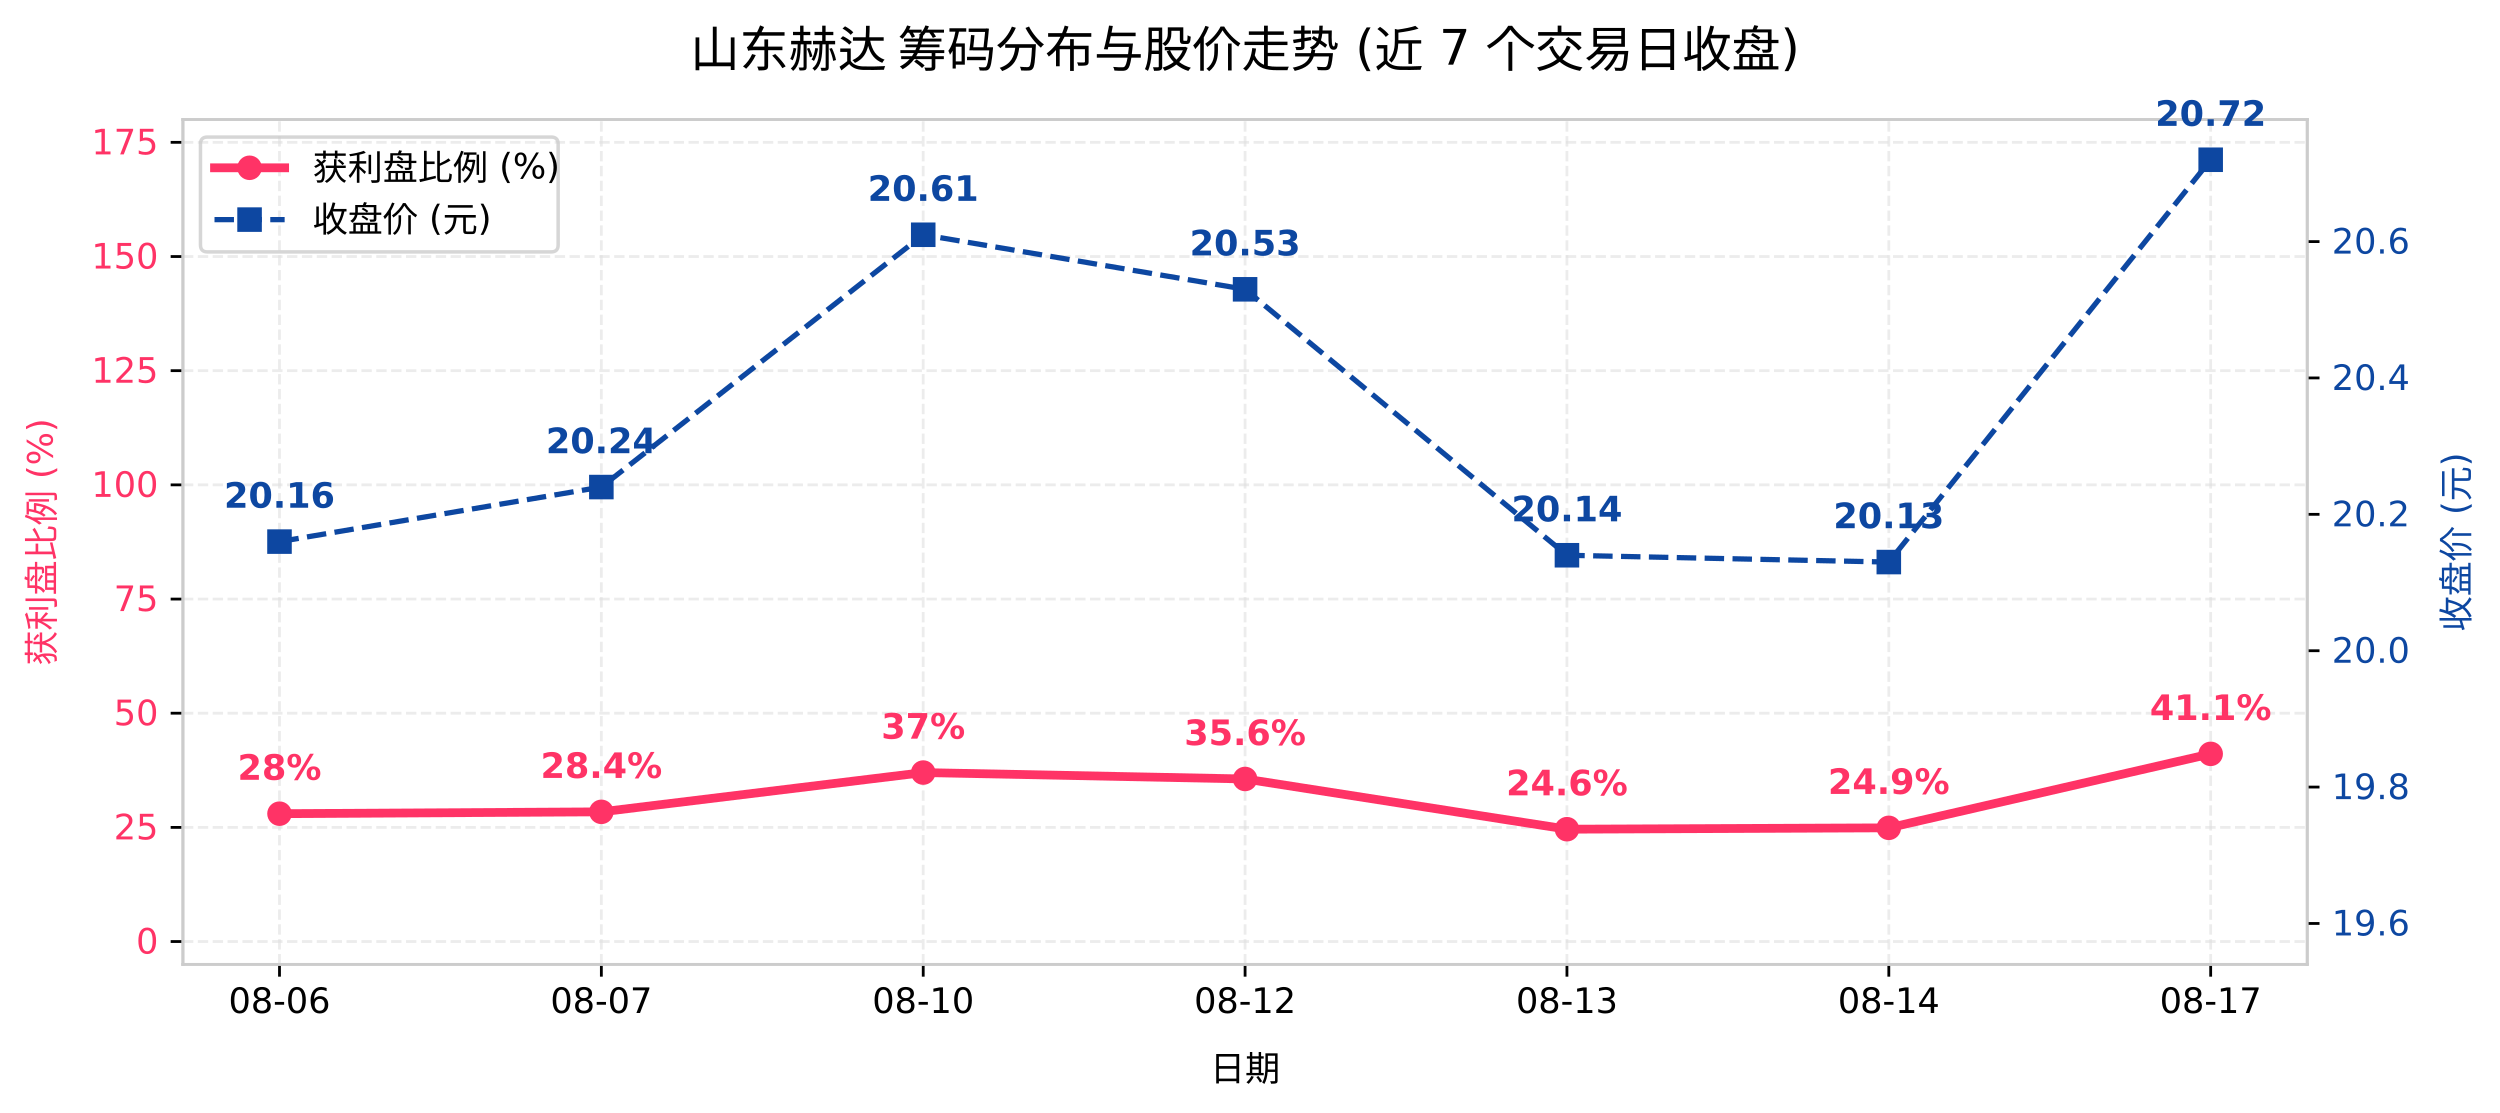
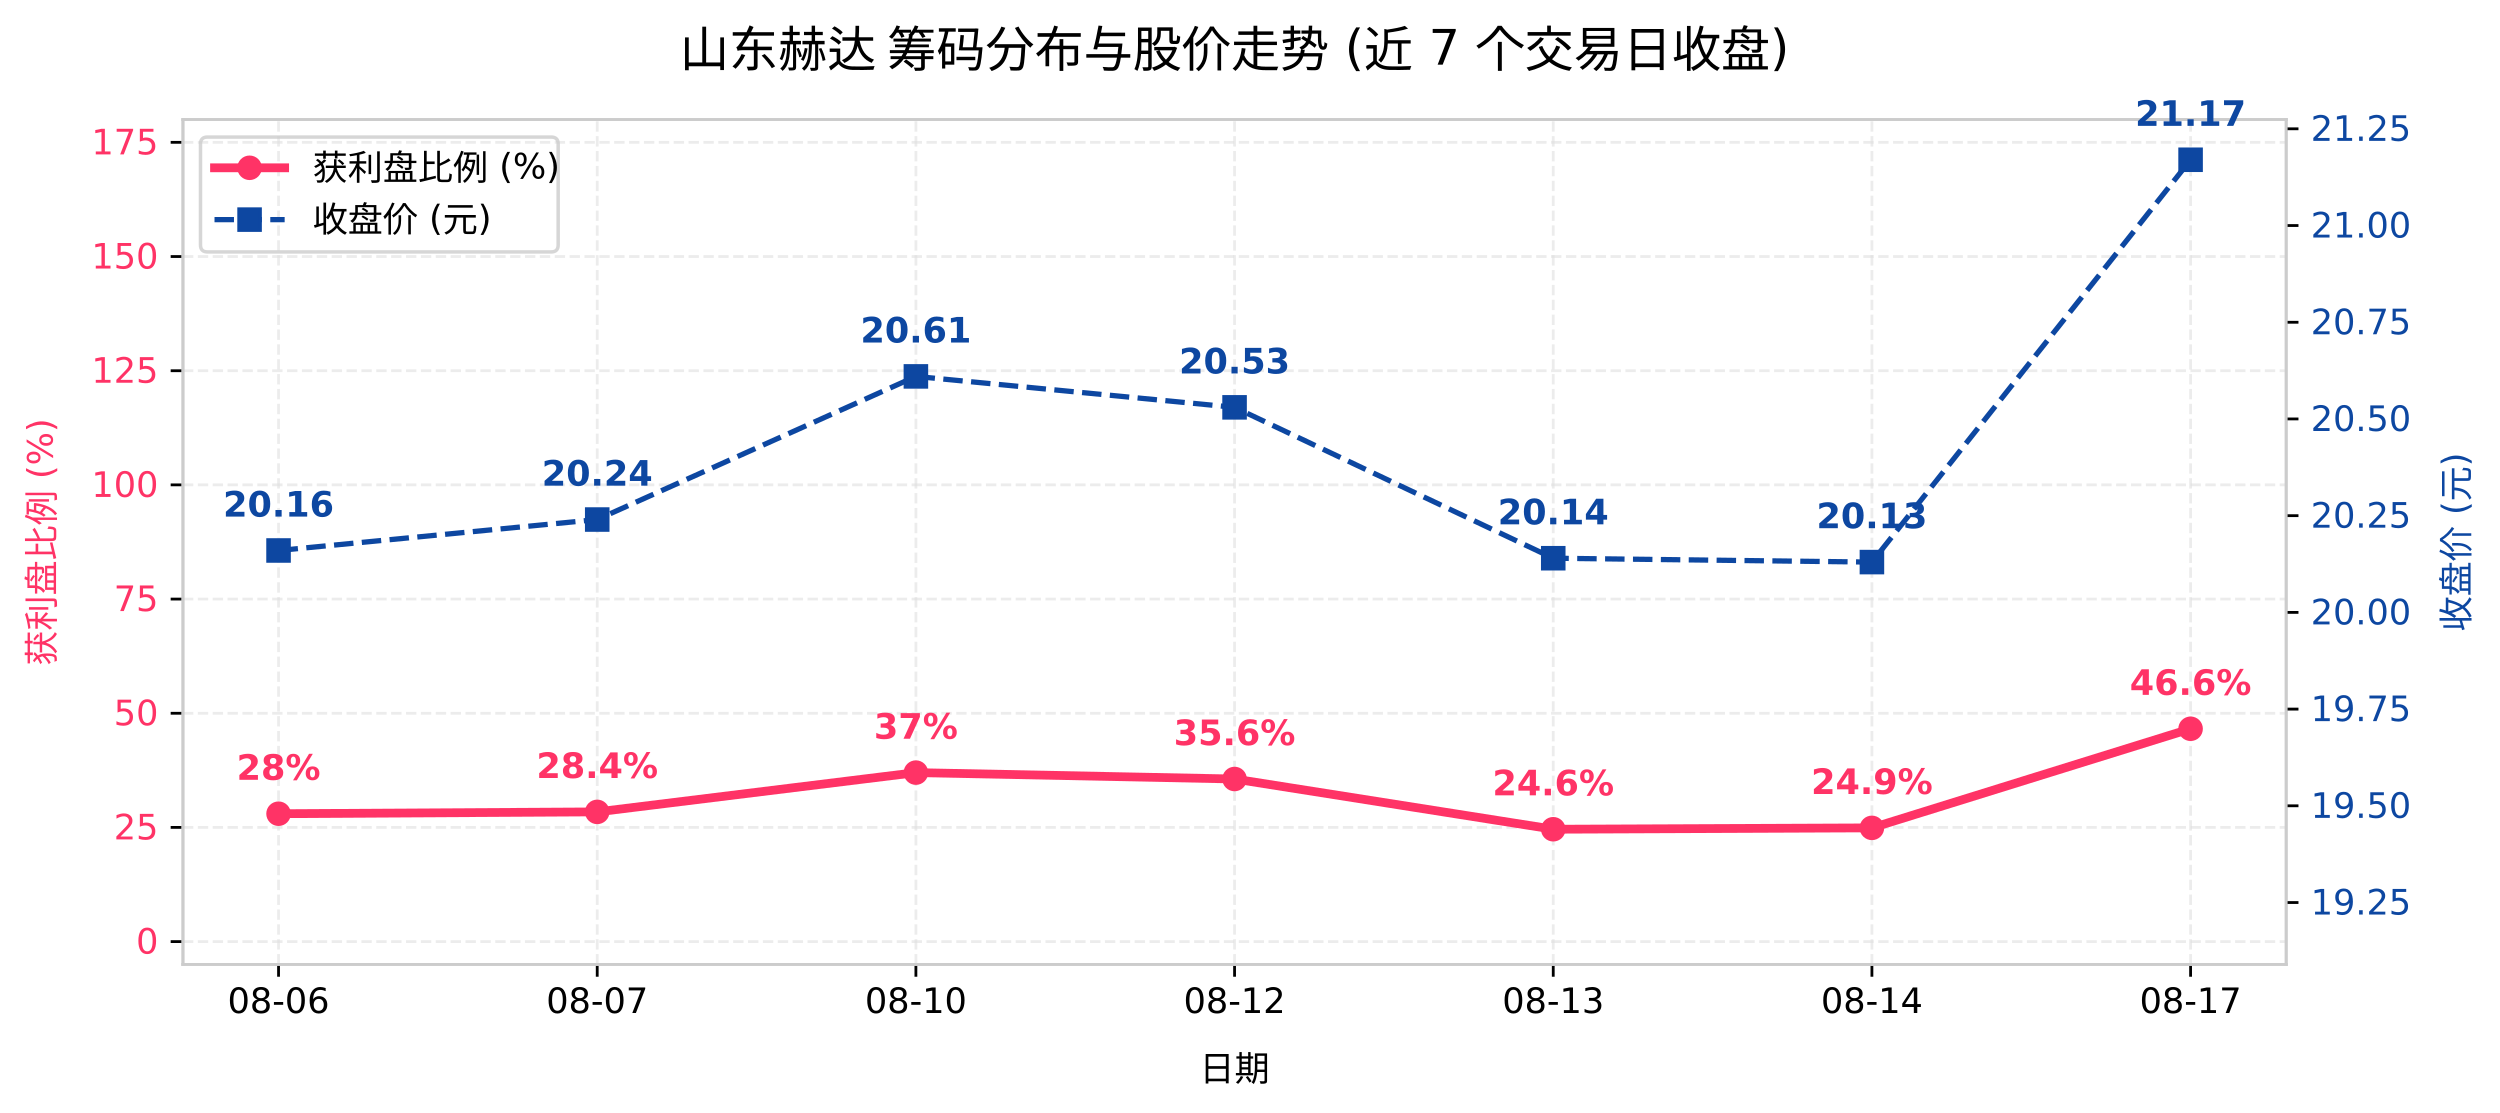
- <svg xmlns="http://www.w3.org/2000/svg" xmlns:xlink="http://www.w3.org/1999/xlink" width="712.848pt" height="317.114pt" viewBox="0 0 712.848 317.114" version="1.1">
+ <svg xmlns="http://www.w3.org/2000/svg" xmlns:xlink="http://www.w3.org/1999/xlink" width="712.815pt" height="317.114pt" viewBox="0 0 712.815 317.114" version="1.1">
  <defs>
    <style type="text/css">*{stroke-linejoin: round; stroke-linecap: butt}</style>
  </defs>
  <g id="figure_1">
    <g id="patch_1">
-       <path d="M 0 317.114  L 712.848 317.114  L 712.848 0  L 0 0  L 0 317.114  z " style="fill: none" />
+       <path d="M 0 317.114  L 712.815 317.114  L 712.815 0  L 0 0  L 0 317.114  z " style="fill: none" />
    </g>
    <g id="axes_1">
      <g id="patch_2">
-         <path d="M 52.163 274.983  L 657.883 274.983  L 657.883 34.08  L 52.163 34.08  L 52.163 274.983  z " style="fill: none" />
+         <path d="M 52.163 274.983  L 651.852 274.983  L 651.852 34.08  L 52.163 34.08  L 52.163 274.983  z " style="fill: none" />
      </g>
      <g id="matplotlib.axis_1">
        <g id="xtick_1">
          <g id="line2d_1">
-             <path d="M 79.695 274.983  L 79.695 34.08  " clip-path="url(#p5c86b52f65)" style="fill: none; stroke-dasharray: 2.96,1.28; stroke-dashoffset: 0; stroke: #e0e0e0; stroke-opacity: 0.6; stroke-width: 0.8" />
+             <path d="M 79.421 274.983  L 79.421 34.08  " clip-path="url(#p3d1487f72d)" style="fill: none; stroke-dasharray: 2.96,1.28; stroke-dashoffset: 0; stroke: #e0e0e0; stroke-opacity: 0.6; stroke-width: 0.8" />
          </g>
          <g id="line2d_2">
            <defs>
-               <path id="mac932ccdb5" d="M 0 0  L 0 3.5  " style="stroke: #000000; stroke-width: 0.8" />
+               <path id="mf83fed9eb1" d="M 0 0  L 0 3.5  " style="stroke: #000000; stroke-width: 0.8" />
            </defs>
            <g>
-               <use xlink:href="#mac932ccdb5" x="79.695" y="274.983" style="stroke: #000000; stroke-width: 0.8" />
+               <use xlink:href="#mf83fed9eb1" x="79.421" y="274.983" style="stroke: #000000; stroke-width: 0.8" />
            </g>
          </g>
          <g id="text_1">
-             <text style="font: 10px 'WenQuanYi Zen Hei', 'DejaVu Sans', 'Arial', sans-serif; text-anchor: middle" x="79.695" y="288.839" transform="rotate(-0 79.69523 288.8391)">08-06</text>
+             <text style="font: 10px 'WenQuanYi Zen Hei', 'DejaVu Sans', 'Arial', sans-serif; text-anchor: middle" x="79.421" y="288.839" transform="rotate(-0 79.42114 288.8391)">08-06</text>
          </g>
        </g>
        <g id="xtick_2">
          <g id="line2d_3">
-             <path d="M 171.471 274.983  L 171.471 34.08  " clip-path="url(#p5c86b52f65)" style="fill: none; stroke-dasharray: 2.96,1.28; stroke-dashoffset: 0; stroke: #e0e0e0; stroke-opacity: 0.6; stroke-width: 0.8" />
+             <path d="M 170.283 274.983  L 170.283 34.08  " clip-path="url(#p3d1487f72d)" style="fill: none; stroke-dasharray: 2.96,1.28; stroke-dashoffset: 0; stroke: #e0e0e0; stroke-opacity: 0.6; stroke-width: 0.8" />
          </g>
          <g id="line2d_4">
            <g>
-               <use xlink:href="#mac932ccdb5" x="171.471" y="274.983" style="stroke: #000000; stroke-width: 0.8" />
+               <use xlink:href="#mf83fed9eb1" x="170.283" y="274.983" style="stroke: #000000; stroke-width: 0.8" />
            </g>
          </g>
          <g id="text_2">
-             <text style="font: 10px 'WenQuanYi Zen Hei', 'DejaVu Sans', 'Arial', sans-serif; text-anchor: middle" x="171.471" y="288.839" transform="rotate(-0 171.471 288.8391)">08-07</text>
+             <text style="font: 10px 'WenQuanYi Zen Hei', 'DejaVu Sans', 'Arial', sans-serif; text-anchor: middle" x="170.283" y="288.839" transform="rotate(-0 170.2833 288.8391)">08-07</text>
          </g>
        </g>
        <g id="xtick_3">
          <g id="line2d_5">
-             <path d="M 263.247 274.983  L 263.247 34.08  " clip-path="url(#p5c86b52f65)" style="fill: none; stroke-dasharray: 2.96,1.28; stroke-dashoffset: 0; stroke: #e0e0e0; stroke-opacity: 0.6; stroke-width: 0.8" />
+             <path d="M 261.145 274.983  L 261.145 34.08  " clip-path="url(#p3d1487f72d)" style="fill: none; stroke-dasharray: 2.96,1.28; stroke-dashoffset: 0; stroke: #e0e0e0; stroke-opacity: 0.6; stroke-width: 0.8" />
          </g>
          <g id="line2d_6">
            <g>
-               <use xlink:href="#mac932ccdb5" x="263.247" y="274.983" style="stroke: #000000; stroke-width: 0.8" />
+               <use xlink:href="#mf83fed9eb1" x="261.145" y="274.983" style="stroke: #000000; stroke-width: 0.8" />
            </g>
          </g>
          <g id="text_3">
-             <text style="font: 10px 'WenQuanYi Zen Hei', 'DejaVu Sans', 'Arial', sans-serif; text-anchor: middle" x="263.247" y="288.839" transform="rotate(-0 263.2467 288.8391)">08-10</text>
+             <text style="font: 10px 'WenQuanYi Zen Hei', 'DejaVu Sans', 'Arial', sans-serif; text-anchor: middle" x="261.145" y="288.839" transform="rotate(-0 261.1454 288.8391)">08-10</text>
          </g>
        </g>
        <g id="xtick_4">
          <g id="line2d_7">
-             <path d="M 355.022 274.983  L 355.022 34.08  " clip-path="url(#p5c86b52f65)" style="fill: none; stroke-dasharray: 2.96,1.28; stroke-dashoffset: 0; stroke: #e0e0e0; stroke-opacity: 0.6; stroke-width: 0.8" />
+             <path d="M 352.007 274.983  L 352.007 34.08  " clip-path="url(#p3d1487f72d)" style="fill: none; stroke-dasharray: 2.96,1.28; stroke-dashoffset: 0; stroke: #e0e0e0; stroke-opacity: 0.6; stroke-width: 0.8" />
          </g>
          <g id="line2d_8">
            <g>
-               <use xlink:href="#mac932ccdb5" x="355.022" y="274.983" style="stroke: #000000; stroke-width: 0.8" />
+               <use xlink:href="#mf83fed9eb1" x="352.007" y="274.983" style="stroke: #000000; stroke-width: 0.8" />
            </g>
          </g>
          <g id="text_4">
-             <text style="font: 10px 'WenQuanYi Zen Hei', 'DejaVu Sans', 'Arial', sans-serif; text-anchor: middle" x="355.022" y="288.839" transform="rotate(-0 355.0225 288.8391)">08-12</text>
+             <text style="font: 10px 'WenQuanYi Zen Hei', 'DejaVu Sans', 'Arial', sans-serif; text-anchor: middle" x="352.007" y="288.839" transform="rotate(-0 352.0075 288.8391)">08-12</text>
          </g>
        </g>
        <g id="xtick_5">
          <g id="line2d_9">
-             <path d="M 446.798 274.983  L 446.798 34.08  " clip-path="url(#p5c86b52f65)" style="fill: none; stroke-dasharray: 2.96,1.28; stroke-dashoffset: 0; stroke: #e0e0e0; stroke-opacity: 0.6; stroke-width: 0.8" />
+             <path d="M 442.87 274.983  L 442.87 34.08  " clip-path="url(#p3d1487f72d)" style="fill: none; stroke-dasharray: 2.96,1.28; stroke-dashoffset: 0; stroke: #e0e0e0; stroke-opacity: 0.6; stroke-width: 0.8" />
          </g>
          <g id="line2d_10">
            <g>
-               <use xlink:href="#mac932ccdb5" x="446.798" y="274.983" style="stroke: #000000; stroke-width: 0.8" />
+               <use xlink:href="#mf83fed9eb1" x="442.87" y="274.983" style="stroke: #000000; stroke-width: 0.8" />
            </g>
          </g>
          <g id="text_5">
-             <text style="font: 10px 'WenQuanYi Zen Hei', 'DejaVu Sans', 'Arial', sans-serif; text-anchor: middle" x="446.798" y="288.839" transform="rotate(-0 446.7983 288.8391)">08-13</text>
+             <text style="font: 10px 'WenQuanYi Zen Hei', 'DejaVu Sans', 'Arial', sans-serif; text-anchor: middle" x="442.87" y="288.839" transform="rotate(-0 442.8696 288.8391)">08-13</text>
          </g>
        </g>
        <g id="xtick_6">
          <g id="line2d_11">
-             <path d="M 538.574 274.983  L 538.574 34.08  " clip-path="url(#p5c86b52f65)" style="fill: none; stroke-dasharray: 2.96,1.28; stroke-dashoffset: 0; stroke: #e0e0e0; stroke-opacity: 0.6; stroke-width: 0.8" />
+             <path d="M 533.732 274.983  L 533.732 34.08  " clip-path="url(#p3d1487f72d)" style="fill: none; stroke-dasharray: 2.96,1.28; stroke-dashoffset: 0; stroke: #e0e0e0; stroke-opacity: 0.6; stroke-width: 0.8" />
          </g>
          <g id="line2d_12">
            <g>
-               <use xlink:href="#mac932ccdb5" x="538.574" y="274.983" style="stroke: #000000; stroke-width: 0.8" />
+               <use xlink:href="#mf83fed9eb1" x="533.732" y="274.983" style="stroke: #000000; stroke-width: 0.8" />
            </g>
          </g>
          <g id="text_6">
-             <text style="font: 10px 'WenQuanYi Zen Hei', 'DejaVu Sans', 'Arial', sans-serif; text-anchor: middle" x="538.574" y="288.839" transform="rotate(-0 538.574 288.8391)">08-14</text>
+             <text style="font: 10px 'WenQuanYi Zen Hei', 'DejaVu Sans', 'Arial', sans-serif; text-anchor: middle" x="533.732" y="288.839" transform="rotate(-0 533.7317 288.8391)">08-14</text>
          </g>
        </g>
        <g id="xtick_7">
          <g id="line2d_13">
-             <path d="M 630.35 274.983  L 630.35 34.08  " clip-path="url(#p5c86b52f65)" style="fill: none; stroke-dasharray: 2.96,1.28; stroke-dashoffset: 0; stroke: #e0e0e0; stroke-opacity: 0.6; stroke-width: 0.8" />
+             <path d="M 624.594 274.983  L 624.594 34.08  " clip-path="url(#p3d1487f72d)" style="fill: none; stroke-dasharray: 2.96,1.28; stroke-dashoffset: 0; stroke: #e0e0e0; stroke-opacity: 0.6; stroke-width: 0.8" />
          </g>
          <g id="line2d_14">
            <g>
-               <use xlink:href="#mac932ccdb5" x="630.35" y="274.983" style="stroke: #000000; stroke-width: 0.8" />
+               <use xlink:href="#mf83fed9eb1" x="624.594" y="274.983" style="stroke: #000000; stroke-width: 0.8" />
            </g>
          </g>
          <g id="text_7">
-             <text style="font: 10px 'WenQuanYi Zen Hei', 'DejaVu Sans', 'Arial', sans-serif; text-anchor: middle" x="630.35" y="288.839" transform="rotate(-0 630.3498 288.8391)">08-17</text>
+             <text style="font: 10px 'WenQuanYi Zen Hei', 'DejaVu Sans', 'Arial', sans-serif; text-anchor: middle" x="624.594" y="288.839" transform="rotate(-0 624.5939 288.8391)">08-17</text>
          </g>
        </g>
        <g id="text_8">
-           <text style="font: 10px 'WenQuanYi Zen Hei', 'DejaVu Sans', 'Arial', sans-serif; text-anchor: middle" x="355.022" y="308.253" transform="rotate(-0 355.0225 308.2531)">日期</text>
+           <text style="font: 10px 'WenQuanYi Zen Hei', 'DejaVu Sans', 'Arial', sans-serif; text-anchor: middle" x="352.007" y="308.253" transform="rotate(-0 352.0075 308.2531)">日期</text>
        </g>
      </g>
      <g id="matplotlib.axis_2">
        <g id="ytick_1">
          <g id="line2d_15">
-             <path d="M 52.163 268.472  L 657.883 268.472  " clip-path="url(#p5c86b52f65)" style="fill: none; stroke-dasharray: 2.96,1.28; stroke-dashoffset: 0; stroke: #e0e0e0; stroke-opacity: 0.6; stroke-width: 0.8" />
+             <path d="M 52.163 268.472  L 651.852 268.472  " clip-path="url(#p3d1487f72d)" style="fill: none; stroke-dasharray: 2.96,1.28; stroke-dashoffset: 0; stroke: #e0e0e0; stroke-opacity: 0.6; stroke-width: 0.8" />
          </g>
          <g id="line2d_16">
            <defs>
-               <path id="m38e47b818f" d="M 0 0  L -3.5 0  " style="stroke: #000000; stroke-width: 0.8" />
+               <path id="mfbf4699e88" d="M 0 0  L -3.5 0  " style="stroke: #000000; stroke-width: 0.8" />
            </defs>
            <g>
-               <use xlink:href="#m38e47b818f" x="52.163" y="268.472" style="stroke: #000000; stroke-width: 0.8" />
+               <use xlink:href="#mfbf4699e88" x="52.163" y="268.472" style="stroke: #000000; stroke-width: 0.8" />
            </g>
          </g>
          <g id="text_9">
            <text style="fill: #ff3366; font: 10px 'WenQuanYi Zen Hei', 'DejaVu Sans', 'Arial', sans-serif; text-anchor: end" x="45.163" y="271.9" transform="rotate(-0 45.1625 271.9001)">0</text>
          </g>
        </g>
        <g id="ytick_2">
          <g id="line2d_17">
-             <path d="M 52.163 235.918  L 657.883 235.918  " clip-path="url(#p5c86b52f65)" style="fill: none; stroke-dasharray: 2.96,1.28; stroke-dashoffset: 0; stroke: #e0e0e0; stroke-opacity: 0.6; stroke-width: 0.8" />
+             <path d="M 52.163 235.918  L 651.852 235.918  " clip-path="url(#p3d1487f72d)" style="fill: none; stroke-dasharray: 2.96,1.28; stroke-dashoffset: 0; stroke: #e0e0e0; stroke-opacity: 0.6; stroke-width: 0.8" />
          </g>
          <g id="line2d_18">
            <g>
-               <use xlink:href="#m38e47b818f" x="52.163" y="235.918" style="stroke: #000000; stroke-width: 0.8" />
+               <use xlink:href="#mfbf4699e88" x="52.163" y="235.918" style="stroke: #000000; stroke-width: 0.8" />
            </g>
          </g>
          <g id="text_10">
            <text style="fill: #ff3366; font: 10px 'WenQuanYi Zen Hei', 'DejaVu Sans', 'Arial', sans-serif; text-anchor: end" x="45.163" y="239.346" transform="rotate(-0 45.1625 239.3457)">25</text>
          </g>
        </g>
        <g id="ytick_3">
          <g id="line2d_19">
-             <path d="M 52.163 203.363  L 657.883 203.363  " clip-path="url(#p5c86b52f65)" style="fill: none; stroke-dasharray: 2.96,1.28; stroke-dashoffset: 0; stroke: #e0e0e0; stroke-opacity: 0.6; stroke-width: 0.8" />
+             <path d="M 52.163 203.363  L 651.852 203.363  " clip-path="url(#p3d1487f72d)" style="fill: none; stroke-dasharray: 2.96,1.28; stroke-dashoffset: 0; stroke: #e0e0e0; stroke-opacity: 0.6; stroke-width: 0.8" />
          </g>
          <g id="line2d_20">
            <g>
-               <use xlink:href="#m38e47b818f" x="52.163" y="203.363" style="stroke: #000000; stroke-width: 0.8" />
+               <use xlink:href="#mfbf4699e88" x="52.163" y="203.363" style="stroke: #000000; stroke-width: 0.8" />
            </g>
          </g>
          <g id="text_11">
            <text style="fill: #ff3366; font: 10px 'WenQuanYi Zen Hei', 'DejaVu Sans', 'Arial', sans-serif; text-anchor: end" x="45.163" y="206.791" transform="rotate(-0 45.1625 206.7913)">50</text>
          </g>
        </g>
        <g id="ytick_4">
          <g id="line2d_21">
-             <path d="M 52.163 170.809  L 657.883 170.809  " clip-path="url(#p5c86b52f65)" style="fill: none; stroke-dasharray: 2.96,1.28; stroke-dashoffset: 0; stroke: #e0e0e0; stroke-opacity: 0.6; stroke-width: 0.8" />
+             <path d="M 52.163 170.809  L 651.852 170.809  " clip-path="url(#p3d1487f72d)" style="fill: none; stroke-dasharray: 2.96,1.28; stroke-dashoffset: 0; stroke: #e0e0e0; stroke-opacity: 0.6; stroke-width: 0.8" />
          </g>
          <g id="line2d_22">
            <g>
-               <use xlink:href="#m38e47b818f" x="52.163" y="170.809" style="stroke: #000000; stroke-width: 0.8" />
+               <use xlink:href="#mfbf4699e88" x="52.163" y="170.809" style="stroke: #000000; stroke-width: 0.8" />
            </g>
          </g>
          <g id="text_12">
            <text style="fill: #ff3366; font: 10px 'WenQuanYi Zen Hei', 'DejaVu Sans', 'Arial', sans-serif; text-anchor: end" x="45.163" y="174.237" transform="rotate(-0 45.1625 174.2369)">75</text>
          </g>
        </g>
        <g id="ytick_5">
          <g id="line2d_23">
-             <path d="M 52.163 138.254  L 657.883 138.254  " clip-path="url(#p5c86b52f65)" style="fill: none; stroke-dasharray: 2.96,1.28; stroke-dashoffset: 0; stroke: #e0e0e0; stroke-opacity: 0.6; stroke-width: 0.8" />
+             <path d="M 52.163 138.254  L 651.852 138.254  " clip-path="url(#p3d1487f72d)" style="fill: none; stroke-dasharray: 2.96,1.28; stroke-dashoffset: 0; stroke: #e0e0e0; stroke-opacity: 0.6; stroke-width: 0.8" />
          </g>
          <g id="line2d_24">
            <g>
-               <use xlink:href="#m38e47b818f" x="52.163" y="138.254" style="stroke: #000000; stroke-width: 0.8" />
+               <use xlink:href="#mfbf4699e88" x="52.163" y="138.254" style="stroke: #000000; stroke-width: 0.8" />
            </g>
          </g>
          <g id="text_13">
            <text style="fill: #ff3366; font: 10px 'WenQuanYi Zen Hei', 'DejaVu Sans', 'Arial', sans-serif; text-anchor: end" x="45.163" y="141.682" transform="rotate(-0 45.1625 141.6825)">100</text>
          </g>
        </g>
        <g id="ytick_6">
          <g id="line2d_25">
-             <path d="M 52.163 105.7  L 657.883 105.7  " clip-path="url(#p5c86b52f65)" style="fill: none; stroke-dasharray: 2.96,1.28; stroke-dashoffset: 0; stroke: #e0e0e0; stroke-opacity: 0.6; stroke-width: 0.8" />
+             <path d="M 52.163 105.7  L 651.852 105.7  " clip-path="url(#p3d1487f72d)" style="fill: none; stroke-dasharray: 2.96,1.28; stroke-dashoffset: 0; stroke: #e0e0e0; stroke-opacity: 0.6; stroke-width: 0.8" />
          </g>
          <g id="line2d_26">
            <g>
-               <use xlink:href="#m38e47b818f" x="52.163" y="105.7" style="stroke: #000000; stroke-width: 0.8" />
+               <use xlink:href="#mfbf4699e88" x="52.163" y="105.7" style="stroke: #000000; stroke-width: 0.8" />
            </g>
          </g>
          <g id="text_14">
            <text style="fill: #ff3366; font: 10px 'WenQuanYi Zen Hei', 'DejaVu Sans', 'Arial', sans-serif; text-anchor: end" x="45.163" y="109.128" transform="rotate(-0 45.1625 109.1281)">125</text>
          </g>
        </g>
        <g id="ytick_7">
          <g id="line2d_27">
-             <path d="M 52.163 73.146  L 657.883 73.146  " clip-path="url(#p5c86b52f65)" style="fill: none; stroke-dasharray: 2.96,1.28; stroke-dashoffset: 0; stroke: #e0e0e0; stroke-opacity: 0.6; stroke-width: 0.8" />
+             <path d="M 52.163 73.146  L 651.852 73.146  " clip-path="url(#p3d1487f72d)" style="fill: none; stroke-dasharray: 2.96,1.28; stroke-dashoffset: 0; stroke: #e0e0e0; stroke-opacity: 0.6; stroke-width: 0.8" />
          </g>
          <g id="line2d_28">
            <g>
-               <use xlink:href="#m38e47b818f" x="52.163" y="73.146" style="stroke: #000000; stroke-width: 0.8" />
+               <use xlink:href="#mfbf4699e88" x="52.163" y="73.146" style="stroke: #000000; stroke-width: 0.8" />
            </g>
          </g>
          <g id="text_15">
            <text style="fill: #ff3366; font: 10px 'WenQuanYi Zen Hei', 'DejaVu Sans', 'Arial', sans-serif; text-anchor: end" x="45.163" y="76.574" transform="rotate(-0 45.1625 76.57371)">150</text>
          </g>
        </g>
        <g id="ytick_8">
          <g id="line2d_29">
-             <path d="M 52.163 40.591  L 657.883 40.591  " clip-path="url(#p5c86b52f65)" style="fill: none; stroke-dasharray: 2.96,1.28; stroke-dashoffset: 0; stroke: #e0e0e0; stroke-opacity: 0.6; stroke-width: 0.8" />
+             <path d="M 52.163 40.591  L 651.852 40.591  " clip-path="url(#p3d1487f72d)" style="fill: none; stroke-dasharray: 2.96,1.28; stroke-dashoffset: 0; stroke: #e0e0e0; stroke-opacity: 0.6; stroke-width: 0.8" />
          </g>
          <g id="line2d_30">
            <g>
-               <use xlink:href="#m38e47b818f" x="52.163" y="40.591" style="stroke: #000000; stroke-width: 0.8" />
+               <use xlink:href="#mfbf4699e88" x="52.163" y="40.591" style="stroke: #000000; stroke-width: 0.8" />
            </g>
          </g>
          <g id="text_16">
            <text style="fill: #ff3366; font: 10px 'WenQuanYi Zen Hei', 'DejaVu Sans', 'Arial', sans-serif; text-anchor: end" x="45.163" y="44.019" transform="rotate(-0 45.1625 44.01932)">175</text>
          </g>
        </g>
        <g id="text_17">
          <text style="fill: #ff3366; font: 10px 'WenQuanYi Zen Hei', 'DejaVu Sans', 'Arial', sans-serif; text-anchor: middle" x="15.463" y="154.532" transform="rotate(-90 15.4625 154.5316)">获利盘比例 (%)</text>
        </g>
      </g>
      <g id="line2d_31">
-         <path d="M 79.695 232.011  L 171.471 231.49  L 263.247 220.291  L 355.022 222.114  L 446.798 236.438  L 538.574 236.048  L 630.35 214.953  " clip-path="url(#p5c86b52f65)" style="fill: none; stroke: #ff3366; stroke-width: 2.5; stroke-linecap: square" />
+         <path d="M 79.421 232.011  L 170.283 231.49  L 261.145 220.291  L 352.007 222.114  L 442.87 236.438  L 533.732 236.048  L 624.594 207.791  " clip-path="url(#p3d1487f72d)" style="fill: none; stroke: #ff3366; stroke-width: 2.5; stroke-linecap: square" />
        <defs>
-           <path id="me5a293a1ac" d="M 0 3  C 0.796 3 1.559 2.684 2.121 2.121  C 2.684 1.559 3 0.796 3 0  C 3 -0.796 2.684 -1.559 2.121 -2.121  C 1.559 -2.684 0.796 -3 0 -3  C -0.796 -3 -1.559 -2.684 -2.121 -2.121  C -2.684 -1.559 -3 -0.796 -3 0  C -3 0.796 -2.684 1.559 -2.121 2.121  C -1.559 2.684 -0.796 3 0 3  z " style="stroke: #ff3366" />
+           <path id="m91deec4e8e" d="M 0 3  C 0.796 3 1.559 2.684 2.121 2.121  C 2.684 1.559 3 0.796 3 0  C 3 -0.796 2.684 -1.559 2.121 -2.121  C 1.559 -2.684 0.796 -3 0 -3  C -0.796 -3 -1.559 -2.684 -2.121 -2.121  C -2.684 -1.559 -3 -0.796 -3 0  C -3 0.796 -2.684 1.559 -2.121 2.121  C -1.559 2.684 -0.796 3 0 3  z " style="stroke: #ff3366" />
        </defs>
-         <g clip-path="url(#p5c86b52f65)">
-           <use xlink:href="#me5a293a1ac" x="79.695" y="232.011" style="fill: #ff3366; stroke: #ff3366" />
-           <use xlink:href="#me5a293a1ac" x="171.471" y="231.49" style="fill: #ff3366; stroke: #ff3366" />
-           <use xlink:href="#me5a293a1ac" x="263.247" y="220.291" style="fill: #ff3366; stroke: #ff3366" />
-           <use xlink:href="#me5a293a1ac" x="355.022" y="222.114" style="fill: #ff3366; stroke: #ff3366" />
-           <use xlink:href="#me5a293a1ac" x="446.798" y="236.438" style="fill: #ff3366; stroke: #ff3366" />
-           <use xlink:href="#me5a293a1ac" x="538.574" y="236.048" style="fill: #ff3366; stroke: #ff3366" />
-           <use xlink:href="#me5a293a1ac" x="630.35" y="214.953" style="fill: #ff3366; stroke: #ff3366" />
+         <g clip-path="url(#p3d1487f72d)">
+           <use xlink:href="#m91deec4e8e" x="79.421" y="232.011" style="fill: #ff3366; stroke: #ff3366" />
+           <use xlink:href="#m91deec4e8e" x="170.283" y="231.49" style="fill: #ff3366; stroke: #ff3366" />
+           <use xlink:href="#m91deec4e8e" x="261.145" y="220.291" style="fill: #ff3366; stroke: #ff3366" />
+           <use xlink:href="#m91deec4e8e" x="352.007" y="222.114" style="fill: #ff3366; stroke: #ff3366" />
+           <use xlink:href="#m91deec4e8e" x="442.87" y="236.438" style="fill: #ff3366; stroke: #ff3366" />
+           <use xlink:href="#m91deec4e8e" x="533.732" y="236.048" style="fill: #ff3366; stroke: #ff3366" />
+           <use xlink:href="#m91deec4e8e" x="624.594" y="207.791" style="fill: #ff3366; stroke: #ff3366" />
        </g>
      </g>
      <g id="patch_3">
        <path d="M 52.163 274.983  L 52.163 34.08  " style="fill: none; stroke: #cccccc; stroke-width: 0.8; stroke-linejoin: miter; stroke-linecap: square" />
      </g>
      <g id="patch_4">
-         <path d="M 657.883 274.983  L 657.883 34.08  " style="fill: none; stroke: #cccccc; stroke-width: 0.8; stroke-linejoin: miter; stroke-linecap: square" />
+         <path d="M 651.852 274.983  L 651.852 34.08  " style="fill: none; stroke: #cccccc; stroke-width: 0.8; stroke-linejoin: miter; stroke-linecap: square" />
      </g>
      <g id="patch_5">
-         <path d="M 52.163 274.983  L 657.883 274.983  " style="fill: none; stroke: #cccccc; stroke-width: 0.8; stroke-linejoin: miter; stroke-linecap: square" />
+         <path d="M 52.163 274.983  L 651.852 274.983  " style="fill: none; stroke: #cccccc; stroke-width: 0.8; stroke-linejoin: miter; stroke-linecap: square" />
      </g>
      <g id="patch_6">
-         <path d="M 52.163 34.08  L 657.883 34.08  " style="fill: none; stroke: #cccccc; stroke-width: 0.8; stroke-linejoin: miter; stroke-linecap: square" />
+         <path d="M 52.163 34.08  L 651.852 34.08  " style="fill: none; stroke: #cccccc; stroke-width: 0.8; stroke-linejoin: miter; stroke-linecap: square" />
      </g>
      <g id="text_18">
-         <text style="fill: #ff3366; font: 700 10px 'WenQuanYi Zen Hei', 'DejaVu Sans', 'Arial', sans-serif; text-anchor: middle" x="79.695" y="222.35" transform="rotate(-0 79.69523 222.3501)">28%</text>
+         <text style="fill: #ff3366; font: 700 10px 'WenQuanYi Zen Hei', 'DejaVu Sans', 'Arial', sans-serif; text-anchor: middle" x="79.421" y="222.35" transform="rotate(-0 79.42114 222.3501)">28%</text>
      </g>
      <g id="text_19">
-         <text style="fill: #ff3366; font: 700 10px 'WenQuanYi Zen Hei', 'DejaVu Sans', 'Arial', sans-serif; text-anchor: middle" x="171.471" y="221.829" transform="rotate(-0 171.471 221.8292)">28.4%</text>
+         <text style="fill: #ff3366; font: 700 10px 'WenQuanYi Zen Hei', 'DejaVu Sans', 'Arial', sans-serif; text-anchor: middle" x="170.283" y="221.829" transform="rotate(-0 170.2833 221.8292)">28.4%</text>
      </g>
      <g id="text_20">
-         <text style="fill: #ff3366; font: 700 10px 'WenQuanYi Zen Hei', 'DejaVu Sans', 'Arial', sans-serif; text-anchor: middle" x="263.247" y="210.63" transform="rotate(-0 263.2467 210.6305)">37%</text>
+         <text style="fill: #ff3366; font: 700 10px 'WenQuanYi Zen Hei', 'DejaVu Sans', 'Arial', sans-serif; text-anchor: middle" x="261.145" y="210.63" transform="rotate(-0 261.1454 210.6305)">37%</text>
      </g>
      <g id="text_21">
-         <text style="fill: #ff3366; font: 700 10px 'WenQuanYi Zen Hei', 'DejaVu Sans', 'Arial', sans-serif; text-anchor: middle" x="355.022" y="212.454" transform="rotate(-0 355.0225 212.4535)">35.6%</text>
+         <text style="fill: #ff3366; font: 700 10px 'WenQuanYi Zen Hei', 'DejaVu Sans', 'Arial', sans-serif; text-anchor: middle" x="352.007" y="212.454" transform="rotate(-0 352.0075 212.4535)">35.6%</text>
      </g>
      <g id="text_22">
-         <text style="fill: #ff3366; font: 700 10px 'WenQuanYi Zen Hei', 'DejaVu Sans', 'Arial', sans-serif; text-anchor: middle" x="446.798" y="226.777" transform="rotate(-0 446.7983 226.7775)">24.6%</text>
+         <text style="fill: #ff3366; font: 700 10px 'WenQuanYi Zen Hei', 'DejaVu Sans', 'Arial', sans-serif; text-anchor: middle" x="442.87" y="226.777" transform="rotate(-0 442.8696 226.7775)">24.6%</text>
      </g>
      <g id="text_23">
-         <text style="fill: #ff3366; font: 700 10px 'WenQuanYi Zen Hei', 'DejaVu Sans', 'Arial', sans-serif; text-anchor: middle" x="538.574" y="226.387" transform="rotate(-0 538.574 226.3868)">24.9%</text>
+         <text style="fill: #ff3366; font: 700 10px 'WenQuanYi Zen Hei', 'DejaVu Sans', 'Arial', sans-serif; text-anchor: middle" x="533.732" y="226.387" transform="rotate(-0 533.7317 226.3868)">24.9%</text>
      </g>
      <g id="text_24">
-         <text style="fill: #ff3366; font: 700 10px 'WenQuanYi Zen Hei', 'DejaVu Sans', 'Arial', sans-serif; text-anchor: middle" x="630.35" y="205.292" transform="rotate(-0 630.3498 205.2916)">41.1%</text>
+         <text style="fill: #ff3366; font: 700 10px 'WenQuanYi Zen Hei', 'DejaVu Sans', 'Arial', sans-serif; text-anchor: middle" x="624.594" y="198.13" transform="rotate(-0 624.5939 198.1296)">46.6%</text>
      </g>
      <g id="legend_1">
        <g id="patch_7">
          <path d="M 59.163 71.829  L 157.15 71.829  Q 159.15 71.829 159.15 69.829  L 159.15 41.08  Q 159.15 39.08 157.15 39.08  L 59.163 39.08  Q 57.163 39.08 57.163 41.08  L 57.163 69.829  Q 57.163 71.829 59.163 71.829  L 59.163 71.829  z " style="fill: none; opacity: 0.8; stroke: #cccccc; stroke-linejoin: miter" />
        </g>
        <g id="line2d_32">
          <path d="M 61.163 47.843  L 71.162 47.843  L 81.162 47.843  " style="fill: none; stroke: #ff3366; stroke-width: 2.5; stroke-linecap: square" />
          <g>
-             <use xlink:href="#me5a293a1ac" x="71.162" y="47.843" style="fill: #ff3366; stroke: #ff3366" />
+             <use xlink:href="#m91deec4e8e" x="71.162" y="47.843" style="fill: #ff3366; stroke: #ff3366" />
          </g>
        </g>
        <g id="text_25">
          <text style="font: 10px 'WenQuanYi Zen Hei', 'DejaVu Sans', 'Arial', sans-serif; text-anchor: start" x="89.162" y="51.343" transform="rotate(-0 89.1625 51.34281)">获利盘比例 (%)</text>
        </g>
        <g id="line2d_33">
          <path d="M 61.163 62.619  L 71.162 62.619  L 81.162 62.619  " style="fill: none; stroke-dasharray: 5.55,2.4; stroke-dashoffset: 0; stroke: #0d47a1; stroke-width: 1.5" />
          <defs>
-             <path id="ma9917a83f0" d="M -3 3  L 3 3  L 3 -3  L -3 -3  z " style="stroke: #0d47a1; stroke-linejoin: miter" />
+             <path id="med5c16bd37" d="M -3 3  L 3 3  L 3 -3  L -3 -3  z " style="stroke: #0d47a1; stroke-linejoin: miter" />
          </defs>
          <g>
-             <use xlink:href="#ma9917a83f0" x="71.162" y="62.619" style="fill: #0d47a1; stroke: #0d47a1; stroke-linejoin: miter" />
+             <use xlink:href="#med5c16bd37" x="71.162" y="62.619" style="fill: #0d47a1; stroke: #0d47a1; stroke-linejoin: miter" />
          </g>
        </g>
        <g id="text_26">
          <text style="font: 10px 'WenQuanYi Zen Hei', 'DejaVu Sans', 'Arial', sans-serif; text-anchor: start" x="89.162" y="66.119" transform="rotate(-0 89.1625 66.11938)">收盘价 (元)</text>
        </g>
      </g>
    </g>
    <g id="axes_2">
      <g id="matplotlib.axis_3">
        <g id="ytick_9">
          <g id="line2d_34">
            <defs>
-               <path id="m4d7031b9d3" d="M 0 0  L 3.5 0  " style="stroke: #000000; stroke-width: 0.8" />
+               <path id="m68acc81276" d="M 0 0  L 3.5 0  " style="stroke: #000000; stroke-width: 0.8" />
            </defs>
            <g>
-               <use xlink:href="#m4d7031b9d3" x="657.883" y="263.317" style="stroke: #000000; stroke-width: 0.8" />
+               <use xlink:href="#m68acc81276" x="651.852" y="257.334" style="stroke: #000000; stroke-width: 0.8" />
            </g>
          </g>
          <g id="text_27">
-             <text style="fill: #0d47a1; font: 10px 'WenQuanYi Zen Hei', 'DejaVu Sans', 'Arial', sans-serif; text-anchor: start" x="664.883" y="266.745" transform="rotate(-0 664.8825 266.745)">19.6</text>
+             <text style="fill: #0d47a1; font: 10px 'WenQuanYi Zen Hei', 'DejaVu Sans', 'Arial', sans-serif; text-anchor: start" x="658.852" y="260.762" transform="rotate(-0 658.8525 260.7624)">19.25</text>
          </g>
        </g>
        <g id="ytick_10">
          <g id="line2d_35">
            <g>
-               <use xlink:href="#m4d7031b9d3" x="657.883" y="224.43" style="stroke: #000000; stroke-width: 0.8" />
+               <use xlink:href="#m68acc81276" x="651.852" y="229.758" style="stroke: #000000; stroke-width: 0.8" />
            </g>
          </g>
          <g id="text_28">
-             <text style="fill: #0d47a1; font: 10px 'WenQuanYi Zen Hei', 'DejaVu Sans', 'Arial', sans-serif; text-anchor: start" x="664.883" y="227.858" transform="rotate(-0 664.8825 227.8584)">19.8</text>
+             <text style="fill: #0d47a1; font: 10px 'WenQuanYi Zen Hei', 'DejaVu Sans', 'Arial', sans-serif; text-anchor: start" x="658.852" y="233.187" transform="rotate(-0 658.8525 233.1866)">19.50</text>
          </g>
        </g>
        <g id="ytick_11">
          <g id="line2d_36">
            <g>
-               <use xlink:href="#m4d7031b9d3" x="657.883" y="185.544" style="stroke: #000000; stroke-width: 0.8" />
+               <use xlink:href="#m68acc81276" x="651.852" y="202.183" style="stroke: #000000; stroke-width: 0.8" />
            </g>
          </g>
          <g id="text_29">
-             <text style="fill: #0d47a1; font: 10px 'WenQuanYi Zen Hei', 'DejaVu Sans', 'Arial', sans-serif; text-anchor: start" x="664.883" y="188.972" transform="rotate(-0 664.8825 188.9718)">20.0</text>
+             <text style="fill: #0d47a1; font: 10px 'WenQuanYi Zen Hei', 'DejaVu Sans', 'Arial', sans-serif; text-anchor: start" x="658.852" y="205.611" transform="rotate(-0 658.8525 205.6107)">19.75</text>
          </g>
        </g>
        <g id="ytick_12">
          <g id="line2d_37">
            <g>
-               <use xlink:href="#m4d7031b9d3" x="657.883" y="146.657" style="stroke: #000000; stroke-width: 0.8" />
+               <use xlink:href="#m68acc81276" x="651.852" y="174.607" style="stroke: #000000; stroke-width: 0.8" />
            </g>
          </g>
          <g id="text_30">
-             <text style="fill: #0d47a1; font: 10px 'WenQuanYi Zen Hei', 'DejaVu Sans', 'Arial', sans-serif; text-anchor: start" x="664.883" y="150.085" transform="rotate(-0 664.8825 150.0852)">20.2</text>
+             <text style="fill: #0d47a1; font: 10px 'WenQuanYi Zen Hei', 'DejaVu Sans', 'Arial', sans-serif; text-anchor: start" x="658.852" y="178.035" transform="rotate(-0 658.8525 178.0349)">20.00</text>
          </g>
        </g>
        <g id="ytick_13">
          <g id="line2d_38">
            <g>
-               <use xlink:href="#m4d7031b9d3" x="657.883" y="107.77" style="stroke: #000000; stroke-width: 0.8" />
+               <use xlink:href="#m68acc81276" x="651.852" y="147.031" style="stroke: #000000; stroke-width: 0.8" />
            </g>
          </g>
          <g id="text_31">
-             <text style="fill: #0d47a1; font: 10px 'WenQuanYi Zen Hei', 'DejaVu Sans', 'Arial', sans-serif; text-anchor: start" x="664.883" y="111.199" transform="rotate(-0 664.8825 111.1985)">20.4</text>
+             <text style="fill: #0d47a1; font: 10px 'WenQuanYi Zen Hei', 'DejaVu Sans', 'Arial', sans-serif; text-anchor: start" x="658.852" y="150.459" transform="rotate(-0 658.8525 150.4591)">20.25</text>
          </g>
        </g>
        <g id="ytick_14">
          <g id="line2d_39">
            <g>
-               <use xlink:href="#m4d7031b9d3" x="657.883" y="68.884" style="stroke: #000000; stroke-width: 0.8" />
+               <use xlink:href="#m68acc81276" x="651.852" y="119.455" style="stroke: #000000; stroke-width: 0.8" />
            </g>
          </g>
          <g id="text_32">
-             <text style="fill: #0d47a1; font: 10px 'WenQuanYi Zen Hei', 'DejaVu Sans', 'Arial', sans-serif; text-anchor: start" x="664.883" y="72.312" transform="rotate(-0 664.8825 72.31195)">20.6</text>
-           </g>
-         </g>
-         <g id="text_33">
-           <text style="fill: #0d47a1; font: 10px 'WenQuanYi Zen Hei', 'DejaVu Sans', 'Arial', sans-serif; text-anchor: middle" x="703.939" y="154.532" transform="rotate(-90 703.9388 154.5316)">收盘价 (元)</text>
-         </g>
-       </g>
-       <g id="line2d_40">
-         <path d="M 79.695 154.434  L 171.471 138.88  L 263.247 66.939  L 355.022 82.494  L 446.798 158.323  L 538.574 160.267  L 630.35 45.552  " clip-path="url(#p5c86b52f65)" style="fill: none; stroke-dasharray: 5.55,2.4; stroke-dashoffset: 0; stroke: #0d47a1; stroke-width: 1.5" />
-         <g clip-path="url(#p5c86b52f65)">
-           <use xlink:href="#ma9917a83f0" x="79.695" y="154.434" style="fill: #0d47a1; stroke: #0d47a1; stroke-linejoin: miter" />
-           <use xlink:href="#ma9917a83f0" x="171.471" y="138.88" style="fill: #0d47a1; stroke: #0d47a1; stroke-linejoin: miter" />
-           <use xlink:href="#ma9917a83f0" x="263.247" y="66.939" style="fill: #0d47a1; stroke: #0d47a1; stroke-linejoin: miter" />
-           <use xlink:href="#ma9917a83f0" x="355.022" y="82.494" style="fill: #0d47a1; stroke: #0d47a1; stroke-linejoin: miter" />
-           <use xlink:href="#ma9917a83f0" x="446.798" y="158.323" style="fill: #0d47a1; stroke: #0d47a1; stroke-linejoin: miter" />
-           <use xlink:href="#ma9917a83f0" x="538.574" y="160.267" style="fill: #0d47a1; stroke: #0d47a1; stroke-linejoin: miter" />
-           <use xlink:href="#ma9917a83f0" x="630.35" y="45.552" style="fill: #0d47a1; stroke: #0d47a1; stroke-linejoin: miter" />
+             <text style="fill: #0d47a1; font: 10px 'WenQuanYi Zen Hei', 'DejaVu Sans', 'Arial', sans-serif; text-anchor: start" x="658.852" y="122.883" transform="rotate(-0 658.8525 122.8832)">20.50</text>
+           </g>
+         </g>
+         <g id="ytick_15">
+           <g id="line2d_40">
+             <g>
+               <use xlink:href="#m68acc81276" x="651.852" y="91.879" style="stroke: #000000; stroke-width: 0.8" />
+             </g>
+           </g>
+           <g id="text_33">
+             <text style="fill: #0d47a1; font: 10px 'WenQuanYi Zen Hei', 'DejaVu Sans', 'Arial', sans-serif; text-anchor: start" x="658.852" y="95.307" transform="rotate(-0 658.8525 95.30739)">20.75</text>
+           </g>
+         </g>
+         <g id="ytick_16">
+           <g id="line2d_41">
+             <g>
+               <use xlink:href="#m68acc81276" x="651.852" y="64.303" style="stroke: #000000; stroke-width: 0.8" />
+             </g>
+           </g>
+           <g id="text_34">
+             <text style="fill: #0d47a1; font: 10px 'WenQuanYi Zen Hei', 'DejaVu Sans', 'Arial', sans-serif; text-anchor: start" x="658.852" y="67.732" transform="rotate(-0 658.8525 67.73155)">21.00</text>
+           </g>
+         </g>
+         <g id="ytick_17">
+           <g id="line2d_42">
+             <g>
+               <use xlink:href="#m68acc81276" x="651.852" y="36.728" style="stroke: #000000; stroke-width: 0.8" />
+             </g>
+           </g>
+           <g id="text_35">
+             <text style="fill: #0d47a1; font: 10px 'WenQuanYi Zen Hei', 'DejaVu Sans', 'Arial', sans-serif; text-anchor: start" x="658.852" y="40.156" transform="rotate(-0 658.8525 40.15572)">21.25</text>
+           </g>
+         </g>
+         <g id="text_36">
+           <text style="fill: #0d47a1; font: 10px 'WenQuanYi Zen Hei', 'DejaVu Sans', 'Arial', sans-serif; text-anchor: middle" x="703.906" y="154.532" transform="rotate(-90 703.9056 154.5316)">收盘价 (元)</text>
+         </g>
+       </g>
+       <g id="line2d_43">
+         <path d="M 79.421 156.958  L 170.283 148.134  L 261.145 107.322  L 352.007 116.146  L 442.87 159.164  L 533.732 160.267  L 624.594 45.552  " clip-path="url(#p3d1487f72d)" style="fill: none; stroke-dasharray: 5.55,2.4; stroke-dashoffset: 0; stroke: #0d47a1; stroke-width: 1.5" />
+         <g clip-path="url(#p3d1487f72d)">
+           <use xlink:href="#med5c16bd37" x="79.421" y="156.958" style="fill: #0d47a1; stroke: #0d47a1; stroke-linejoin: miter" />
+           <use xlink:href="#med5c16bd37" x="170.283" y="148.134" style="fill: #0d47a1; stroke: #0d47a1; stroke-linejoin: miter" />
+           <use xlink:href="#med5c16bd37" x="261.145" y="107.322" style="fill: #0d47a1; stroke: #0d47a1; stroke-linejoin: miter" />
+           <use xlink:href="#med5c16bd37" x="352.007" y="116.146" style="fill: #0d47a1; stroke: #0d47a1; stroke-linejoin: miter" />
+           <use xlink:href="#med5c16bd37" x="442.87" y="159.164" style="fill: #0d47a1; stroke: #0d47a1; stroke-linejoin: miter" />
+           <use xlink:href="#med5c16bd37" x="533.732" y="160.267" style="fill: #0d47a1; stroke: #0d47a1; stroke-linejoin: miter" />
+           <use xlink:href="#med5c16bd37" x="624.594" y="45.552" style="fill: #0d47a1; stroke: #0d47a1; stroke-linejoin: miter" />
        </g>
      </g>
      <g id="patch_8">
        <path d="M 52.163 274.983  L 52.163 34.08  " style="fill: none; stroke: #cccccc; stroke-width: 0.8; stroke-linejoin: miter; stroke-linecap: square" />
      </g>
      <g id="patch_9">
-         <path d="M 657.883 274.983  L 657.883 34.08  " style="fill: none; stroke: #cccccc; stroke-width: 0.8; stroke-linejoin: miter; stroke-linecap: square" />
+         <path d="M 651.852 274.983  L 651.852 34.08  " style="fill: none; stroke: #cccccc; stroke-width: 0.8; stroke-linejoin: miter; stroke-linecap: square" />
      </g>
      <g id="patch_10">
-         <path d="M 52.163 274.983  L 657.883 274.983  " style="fill: none; stroke: #cccccc; stroke-width: 0.8; stroke-linejoin: miter; stroke-linecap: square" />
+         <path d="M 52.163 274.983  L 651.852 274.983  " style="fill: none; stroke: #cccccc; stroke-width: 0.8; stroke-linejoin: miter; stroke-linecap: square" />
      </g>
      <g id="patch_11">
-         <path d="M 52.163 34.08  L 657.883 34.08  " style="fill: none; stroke: #cccccc; stroke-width: 0.8; stroke-linejoin: miter; stroke-linecap: square" />
-       </g>
-       <g id="text_34">
-         <text style="fill: #0d47a1; font: 700 10px 'WenQuanYi Zen Hei', 'DejaVu Sans', 'Arial', sans-serif; text-anchor: middle" x="79.695" y="144.773" transform="rotate(-0 79.69523 144.7734)">20.16</text>
-       </g>
-       <g id="text_35">
-         <text style="fill: #0d47a1; font: 700 10px 'WenQuanYi Zen Hei', 'DejaVu Sans', 'Arial', sans-serif; text-anchor: middle" x="171.471" y="129.219" transform="rotate(-0 171.471 129.2188)">20.24</text>
-       </g>
-       <g id="text_36">
-         <text style="fill: #0d47a1; font: 700 10px 'WenQuanYi Zen Hei', 'DejaVu Sans', 'Arial', sans-serif; text-anchor: middle" x="263.247" y="57.279" transform="rotate(-0 263.2467 57.27855)">20.61</text>
+         <path d="M 52.163 34.08  L 651.852 34.08  " style="fill: none; stroke: #cccccc; stroke-width: 0.8; stroke-linejoin: miter; stroke-linecap: square" />
      </g>
      <g id="text_37">
-         <text style="fill: #0d47a1; font: 700 10px 'WenQuanYi Zen Hei', 'DejaVu Sans', 'Arial', sans-serif; text-anchor: middle" x="355.022" y="72.833" transform="rotate(-0 355.0225 72.8332)">20.53</text>
+         <text style="fill: #0d47a1; font: 700 10px 'WenQuanYi Zen Hei', 'DejaVu Sans', 'Arial', sans-serif; text-anchor: middle" x="79.421" y="147.297" transform="rotate(-0 79.42114 147.2973)">20.16</text>
      </g>
      <g id="text_38">
-         <text style="fill: #0d47a1; font: 700 10px 'WenQuanYi Zen Hei', 'DejaVu Sans', 'Arial', sans-serif; text-anchor: middle" x="446.798" y="148.662" transform="rotate(-0 446.7983 148.6621)">20.14</text>
+         <text style="fill: #0d47a1; font: 700 10px 'WenQuanYi Zen Hei', 'DejaVu Sans', 'Arial', sans-serif; text-anchor: middle" x="170.283" y="138.473" transform="rotate(-0 170.2833 138.473)">20.24</text>
      </g>
      <g id="text_39">
-         <text style="fill: #0d47a1; font: 700 10px 'WenQuanYi Zen Hei', 'DejaVu Sans', 'Arial', sans-serif; text-anchor: middle" x="538.574" y="150.606" transform="rotate(-0 538.574 150.6064)">20.13</text>
+         <text style="fill: #0d47a1; font: 700 10px 'WenQuanYi Zen Hei', 'DejaVu Sans', 'Arial', sans-serif; text-anchor: middle" x="261.145" y="97.661" transform="rotate(-0 261.1454 97.66079)">20.61</text>
      </g>
      <g id="text_40">
-         <text style="fill: #0d47a1; font: 700 10px 'WenQuanYi Zen Hei', 'DejaVu Sans', 'Arial', sans-serif; text-anchor: middle" x="630.35" y="35.891" transform="rotate(-0 630.3498 35.89092)">20.72</text>
+         <text style="fill: #0d47a1; font: 700 10px 'WenQuanYi Zen Hei', 'DejaVu Sans', 'Arial', sans-serif; text-anchor: middle" x="352.007" y="106.485" transform="rotate(-0 352.0075 106.4851)">20.53</text>
      </g>
      <g id="text_41">
-         <text style="font: 14px 'WenQuanYi Zen Hei', 'DejaVu Sans', 'Arial', sans-serif; text-anchor: middle" x="355.022" y="19.08" transform="rotate(-0 355.0225 19.08031)">山东赫达 筹码分布与股价走势 (近 7 个交易日收盘)</text>
+         <text style="fill: #0d47a1; font: 700 10px 'WenQuanYi Zen Hei', 'DejaVu Sans', 'Arial', sans-serif; text-anchor: middle" x="442.87" y="149.503" transform="rotate(-0 442.8696 149.5034)">20.14</text>
+       </g>
+       <g id="text_42">
+         <text style="fill: #0d47a1; font: 700 10px 'WenQuanYi Zen Hei', 'DejaVu Sans', 'Arial', sans-serif; text-anchor: middle" x="533.732" y="150.606" transform="rotate(-0 533.7317 150.6064)">20.13</text>
+       </g>
+       <g id="text_43">
+         <text style="fill: #0d47a1; font: 700 10px 'WenQuanYi Zen Hei', 'DejaVu Sans', 'Arial', sans-serif; text-anchor: middle" x="624.594" y="35.891" transform="rotate(-0 624.5939 35.89092)">21.17</text>
+       </g>
+       <g id="text_44">
+         <text style="font: 14px 'WenQuanYi Zen Hei', 'DejaVu Sans', 'Arial', sans-serif; text-anchor: middle" x="352.007" y="19.08" transform="rotate(-0 352.0075 19.08031)">山东赫达 筹码分布与股价走势 (近 7 个交易日收盘)</text>
      </g>
    </g>
  </g>
  <defs>
-     <clipPath id="p5c86b52f65">
-       <rect x="52.163" y="34.08" width="605.72" height="240.903" />
+     <clipPath id="p3d1487f72d">
+       <rect x="52.163" y="34.08" width="599.69" height="240.903" />
    </clipPath>
  </defs>
</svg>
